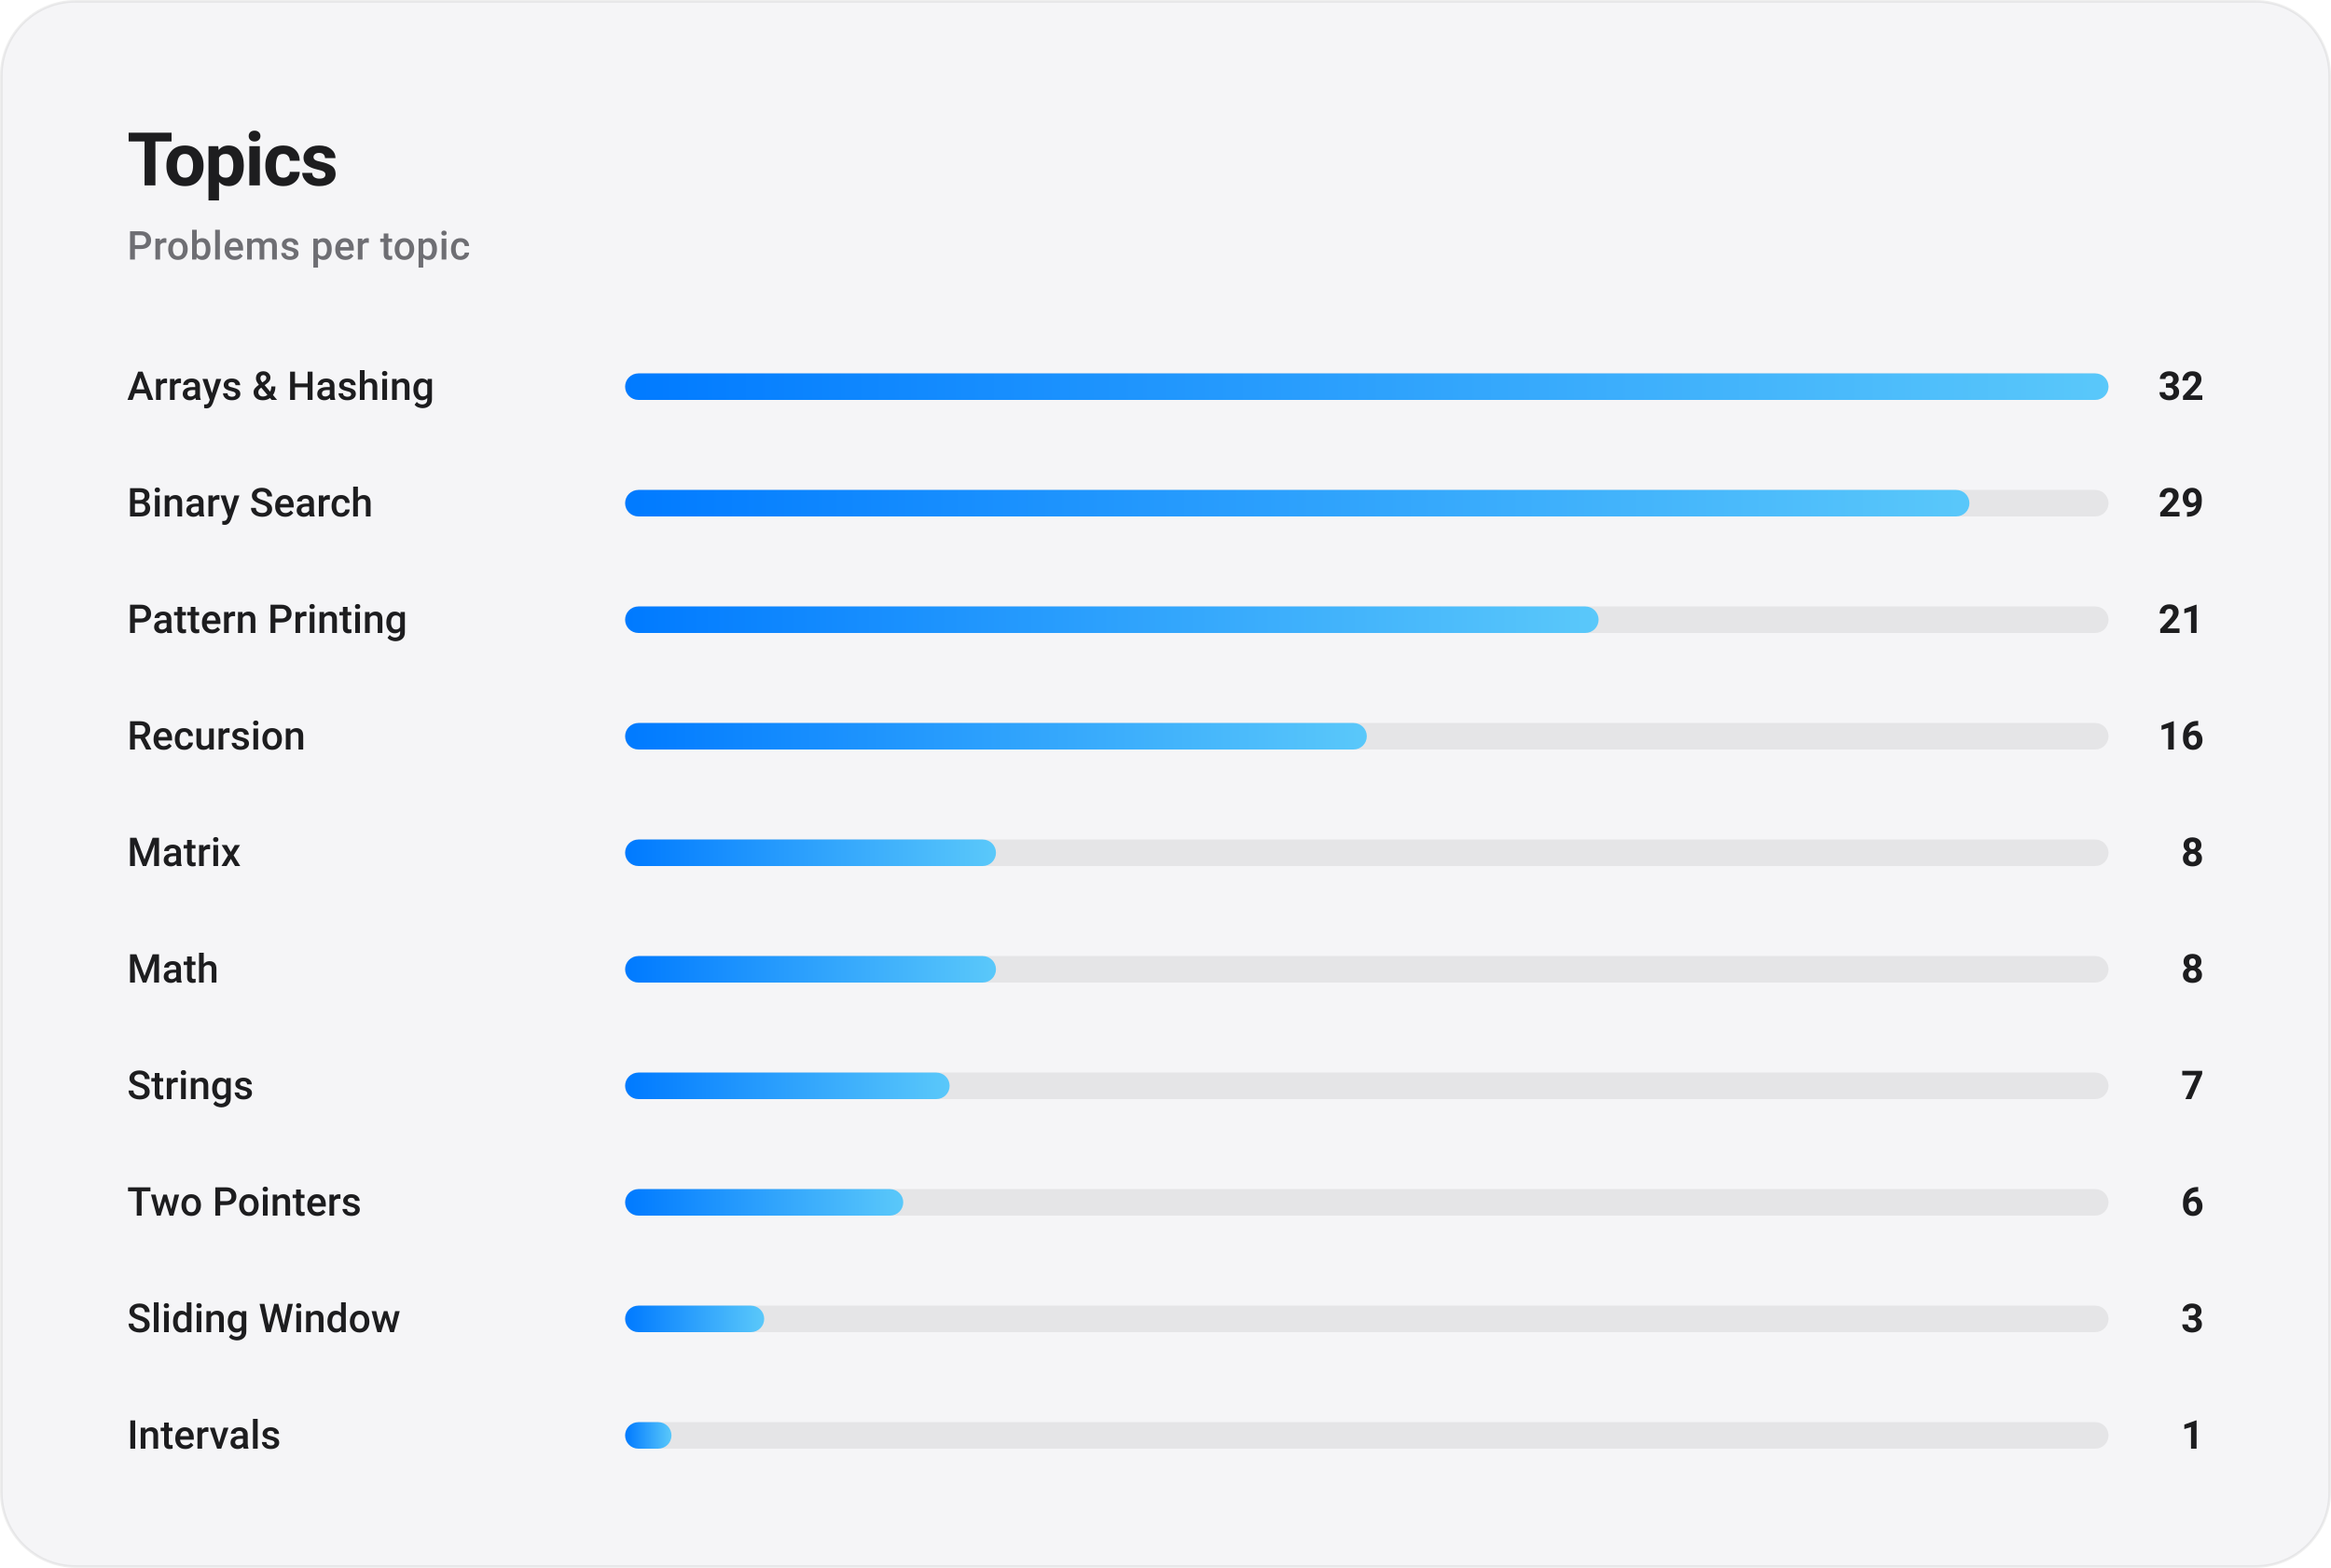
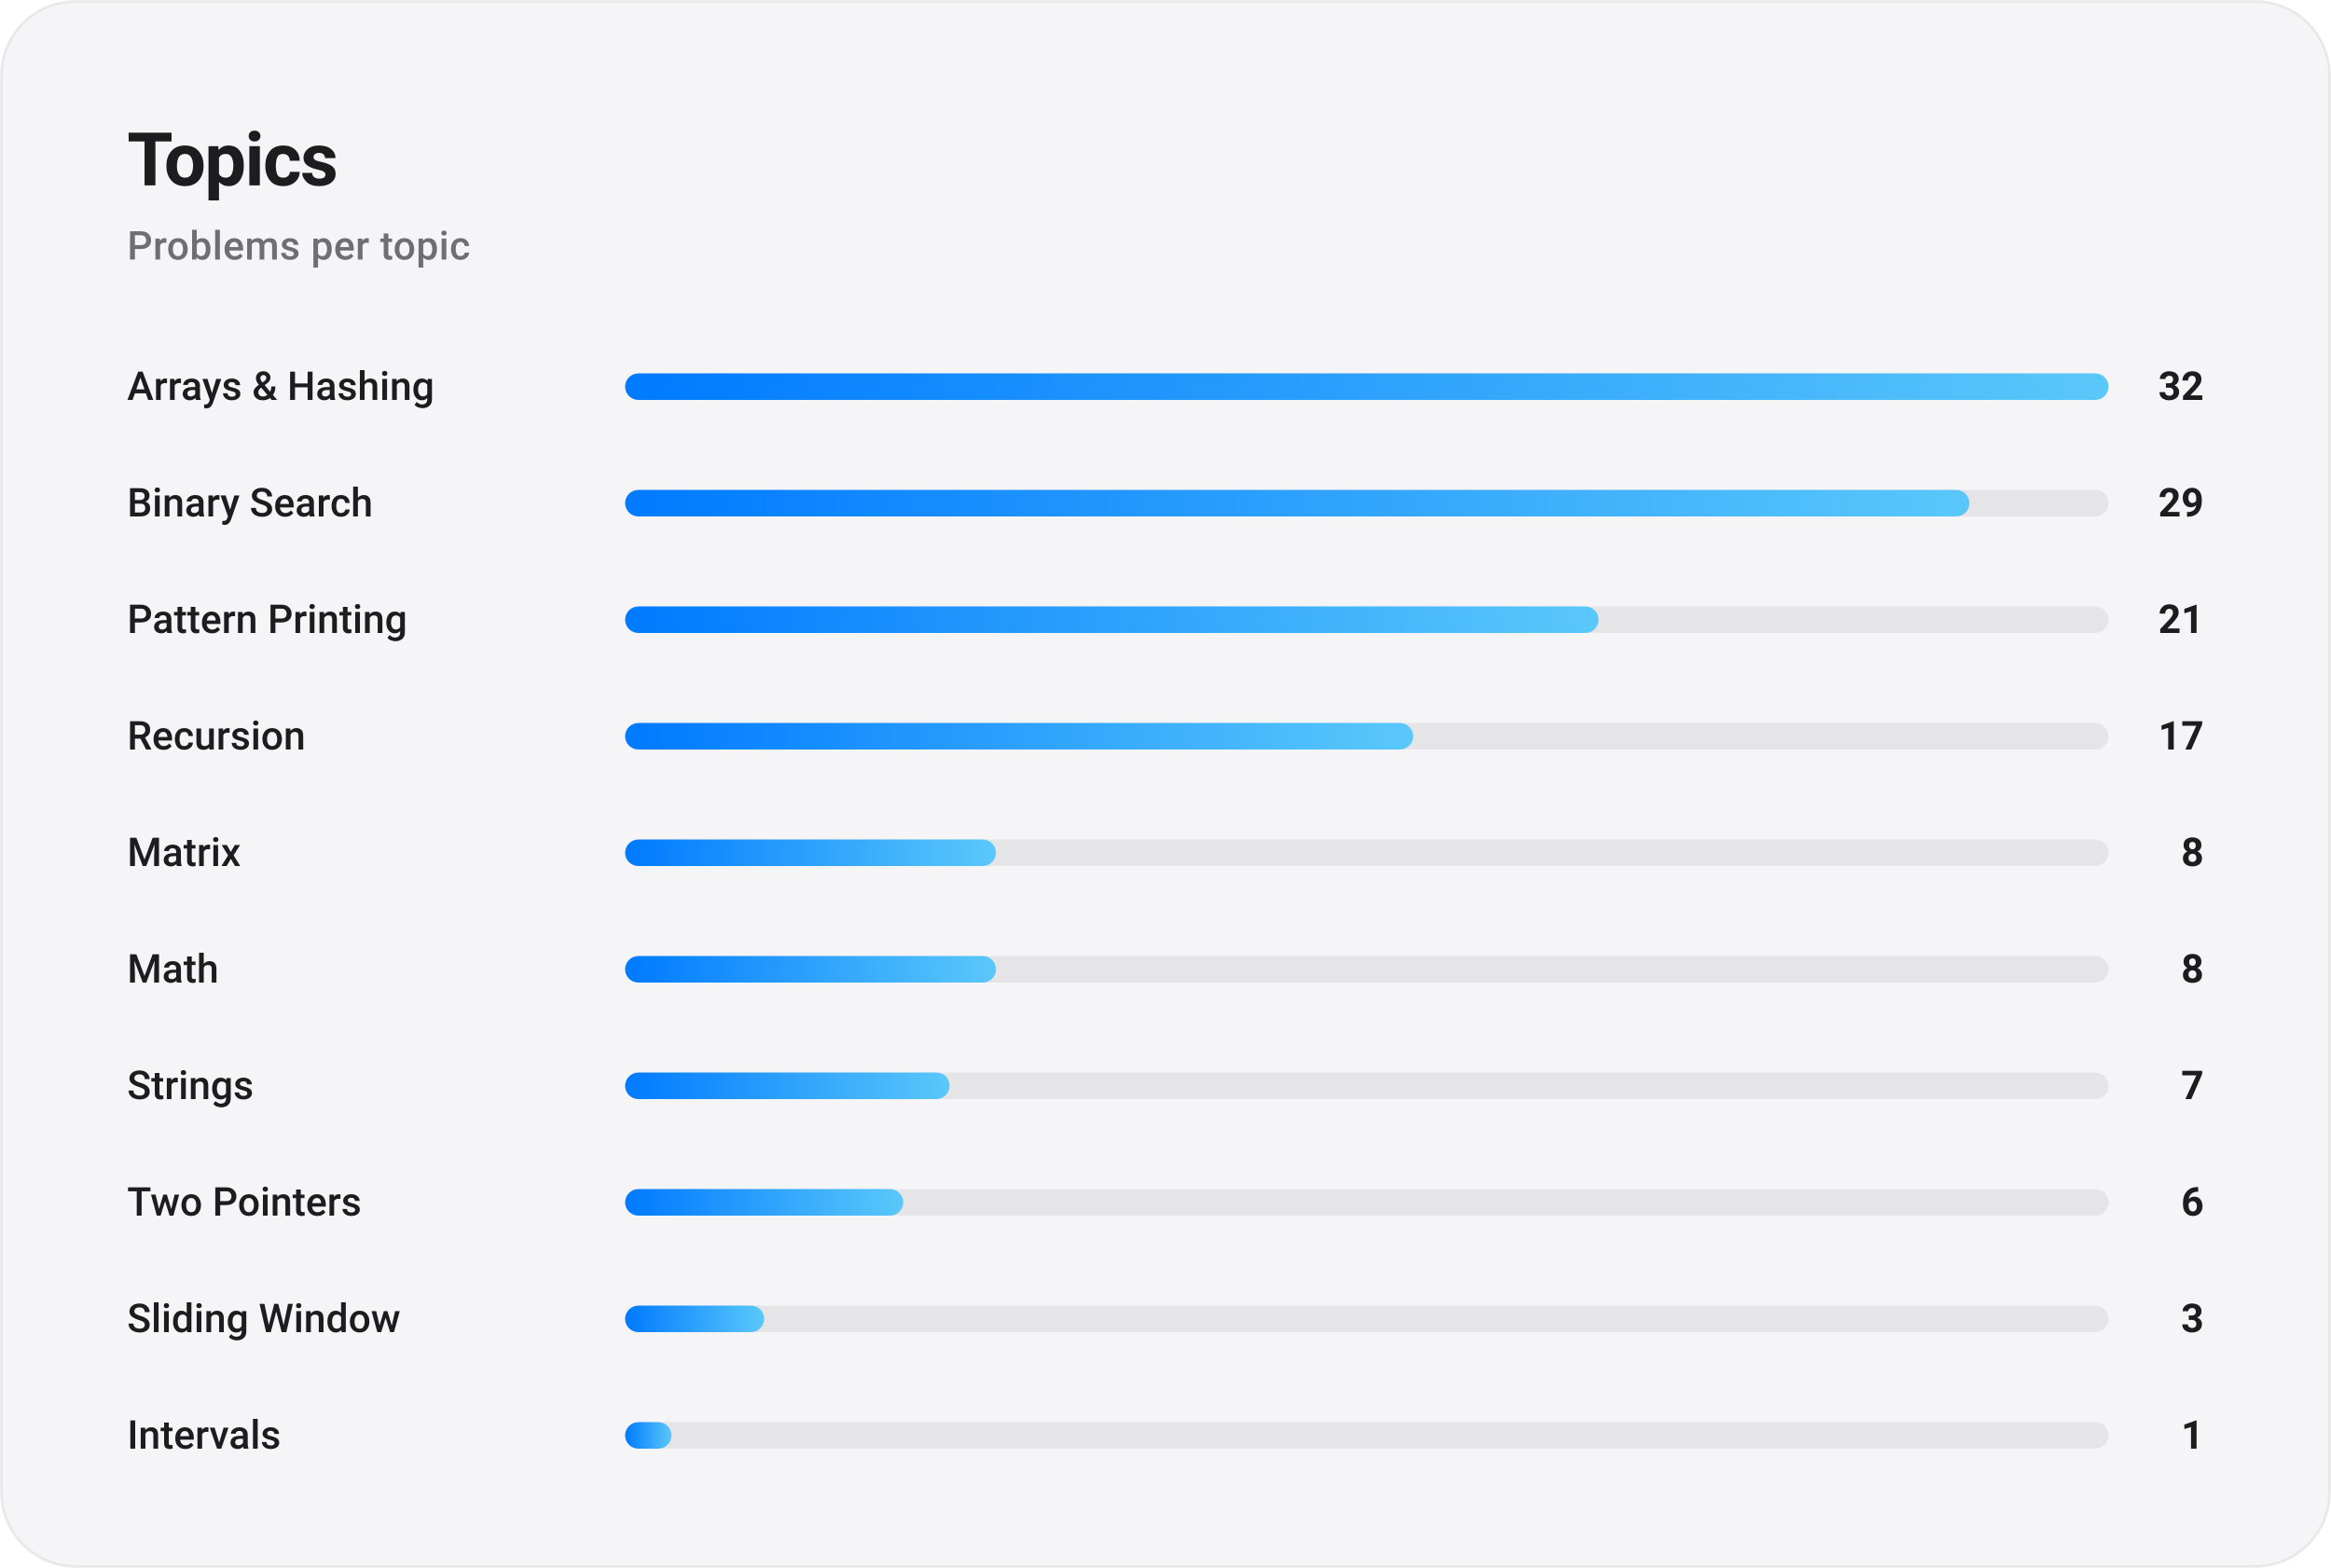
<svg xmlns="http://www.w3.org/2000/svg" width="880" height="592" viewBox="0 0 880 592" role="img" aria-labelledby="t d">
  <defs>
    <style>
text { font-family: -apple-system, BlinkMacSystemFont, "SF Pro Display", "SF Pro Text", "Segoe UI Variable Display", "Segoe UI", system-ui, Roboto, Helvetica, Arial, sans-serif; }
.num { font-variant-numeric: tabular-nums; }
@keyframes grow { from { transform: scaleX(0); } to { transform: scaleX(1); } }
@keyframes rise { from { transform: scaleY(0); } to { transform: scaleY(1); } }
@keyframes pop { from { opacity: 0; transform: scale(.92); } to { opacity: 1; transform: scale(1); } }
@keyframes fade { from { opacity: 0; transform: translateY(6px); } to { opacity: 1; transform: translateY(0); } }
.grow { transform-box: fill-box; transform-origin: 0% 50%; animation: grow .8s cubic-bezier(.22,1,.36,1) both; }
.rise { transform-box: fill-box; transform-origin: 50% 100%; animation: rise .8s cubic-bezier(.22,1,.36,1) both; }
.pop { transform-box: fill-box; transform-origin: 50% 50%; animation: pop .8s cubic-bezier(.22,1,.36,1) both; }
.fade { animation: fade .7s cubic-bezier(.22,1,.36,1) both; }
@media (prefers-reduced-motion: reduce) { .grow, .rise, .pop { transform-box: fill-box; transform-origin: 50% 50%; animation: pop .8s cubic-bezier(.22,1,.36,1) both; }
.fade { animation: none; } }
</style>
    <linearGradient id="acc" x1="0" y1="0" x2="1" y2="0">
      <stop offset="0" stop-color="#007AFF" />
      <stop offset="1" stop-color="#5AC8FA" />
    </linearGradient>
    <linearGradient id="accv" x1="0" y1="1" x2="0" y2="0">
      <stop offset="0" stop-color="#007AFF" />
      <stop offset="1" stop-color="#5AC8FA" />
    </linearGradient>
  </defs>
  <rect x="0.5" y="0.5" width="879" height="591" rx="28" fill="#F5F5F7" stroke="rgba(0,0,0,0.07)" />
  <text x="48" y="70" font-size="28" font-weight="700" fill="#1D1D1F" text-anchor="start" letter-spacing="-0.02em">Topics</text>
  <text x="48" y="98" font-size="15" font-weight="500" fill="#6E6E73" text-anchor="start" letter-spacing="0.01em">Problems per topic</text>
  <text x="48" y="151" font-size="15" font-weight="500" fill="#1D1D1F" text-anchor="start" letter-spacing="0.0em">Arrays &amp; Hashing</text>
  <rect x="236" y="141" width="560" height="10" rx="5" fill="rgba(0,0,0,0.07)" />
  <rect class="grow" style="animation-delay:0ms" x="236" y="141" width="560.0" height="10" rx="5" fill="url(#acc)" />
  <text x="832" y="151" font-size="15" font-weight="650" fill="#1D1D1F" text-anchor="end" letter-spacing="0.0em" class="num">32</text>
  <text x="48" y="195" font-size="15" font-weight="500" fill="#1D1D1F" text-anchor="start" letter-spacing="0.0em">Binary Search</text>
  <rect x="236" y="185" width="560" height="10" rx="5" fill="rgba(0,0,0,0.07)" />
  <rect class="grow" style="animation-delay:60ms" x="236" y="185" width="507.5" height="10" rx="5" fill="url(#acc)" />
  <text x="832" y="195" font-size="15" font-weight="650" fill="#1D1D1F" text-anchor="end" letter-spacing="0.0em" class="num">29</text>
  <text x="48" y="239" font-size="15" font-weight="500" fill="#1D1D1F" text-anchor="start" letter-spacing="0.0em">Pattern Printing</text>
  <rect x="236" y="229" width="560" height="10" rx="5" fill="rgba(0,0,0,0.07)" />
  <rect class="grow" style="animation-delay:120ms" x="236" y="229" width="367.5" height="10" rx="5" fill="url(#acc)" />
  <text x="832" y="239" font-size="15" font-weight="650" fill="#1D1D1F" text-anchor="end" letter-spacing="0.0em" class="num">21</text>
  <text x="48" y="283" font-size="15" font-weight="500" fill="#1D1D1F" text-anchor="start" letter-spacing="0.0em">Recursion</text>
  <rect x="236" y="273" width="560" height="10" rx="5" fill="rgba(0,0,0,0.07)" />
-   <rect class="grow" style="animation-delay:180ms" x="236" y="273" width="280.0" height="10" rx="5" fill="url(#acc)" />
-   <text x="832" y="283" font-size="15" font-weight="650" fill="#1D1D1F" text-anchor="end" letter-spacing="0.0em" class="num">16</text>
+   <rect class="grow" style="animation-delay:180ms" x="236" y="273" width="297.5" height="10" rx="5" fill="url(#acc)" />
+   <text x="832" y="283" font-size="15" font-weight="650" fill="#1D1D1F" text-anchor="end" letter-spacing="0.0em" class="num">17</text>
  <text x="48" y="327" font-size="15" font-weight="500" fill="#1D1D1F" text-anchor="start" letter-spacing="0.0em">Matrix</text>
  <rect x="236" y="317" width="560" height="10" rx="5" fill="rgba(0,0,0,0.07)" />
  <rect class="grow" style="animation-delay:240ms" x="236" y="317" width="140.0" height="10" rx="5" fill="url(#acc)" />
  <text x="832" y="327" font-size="15" font-weight="650" fill="#1D1D1F" text-anchor="end" letter-spacing="0.0em" class="num">8</text>
  <text x="48" y="371" font-size="15" font-weight="500" fill="#1D1D1F" text-anchor="start" letter-spacing="0.0em">Math</text>
  <rect x="236" y="361" width="560" height="10" rx="5" fill="rgba(0,0,0,0.07)" />
  <rect class="grow" style="animation-delay:300ms" x="236" y="361" width="140.0" height="10" rx="5" fill="url(#acc)" />
  <text x="832" y="371" font-size="15" font-weight="650" fill="#1D1D1F" text-anchor="end" letter-spacing="0.0em" class="num">8</text>
  <text x="48" y="415" font-size="15" font-weight="500" fill="#1D1D1F" text-anchor="start" letter-spacing="0.0em">Strings</text>
  <rect x="236" y="405" width="560" height="10" rx="5" fill="rgba(0,0,0,0.07)" />
  <rect class="grow" style="animation-delay:360ms" x="236" y="405" width="122.5" height="10" rx="5" fill="url(#acc)" />
  <text x="832" y="415" font-size="15" font-weight="650" fill="#1D1D1F" text-anchor="end" letter-spacing="0.0em" class="num">7</text>
  <text x="48" y="459" font-size="15" font-weight="500" fill="#1D1D1F" text-anchor="start" letter-spacing="0.0em">Two Pointers</text>
  <rect x="236" y="449" width="560" height="10" rx="5" fill="rgba(0,0,0,0.07)" />
  <rect class="grow" style="animation-delay:420ms" x="236" y="449" width="105.0" height="10" rx="5" fill="url(#acc)" />
  <text x="832" y="459" font-size="15" font-weight="650" fill="#1D1D1F" text-anchor="end" letter-spacing="0.0em" class="num">6</text>
  <text x="48" y="503" font-size="15" font-weight="500" fill="#1D1D1F" text-anchor="start" letter-spacing="0.0em">Sliding Window</text>
  <rect x="236" y="493" width="560" height="10" rx="5" fill="rgba(0,0,0,0.07)" />
  <rect class="grow" style="animation-delay:480ms" x="236" y="493" width="52.5" height="10" rx="5" fill="url(#acc)" />
  <text x="832" y="503" font-size="15" font-weight="650" fill="#1D1D1F" text-anchor="end" letter-spacing="0.0em" class="num">3</text>
  <text x="48" y="547" font-size="15" font-weight="500" fill="#1D1D1F" text-anchor="start" letter-spacing="0.0em">Intervals</text>
  <rect x="236" y="537" width="560" height="10" rx="5" fill="rgba(0,0,0,0.07)" />
  <rect class="grow" style="animation-delay:540ms" x="236" y="537" width="17.5" height="10" rx="5" fill="url(#acc)" />
  <text x="832" y="547" font-size="15" font-weight="650" fill="#1D1D1F" text-anchor="end" letter-spacing="0.0em" class="num">1</text>
</svg>
